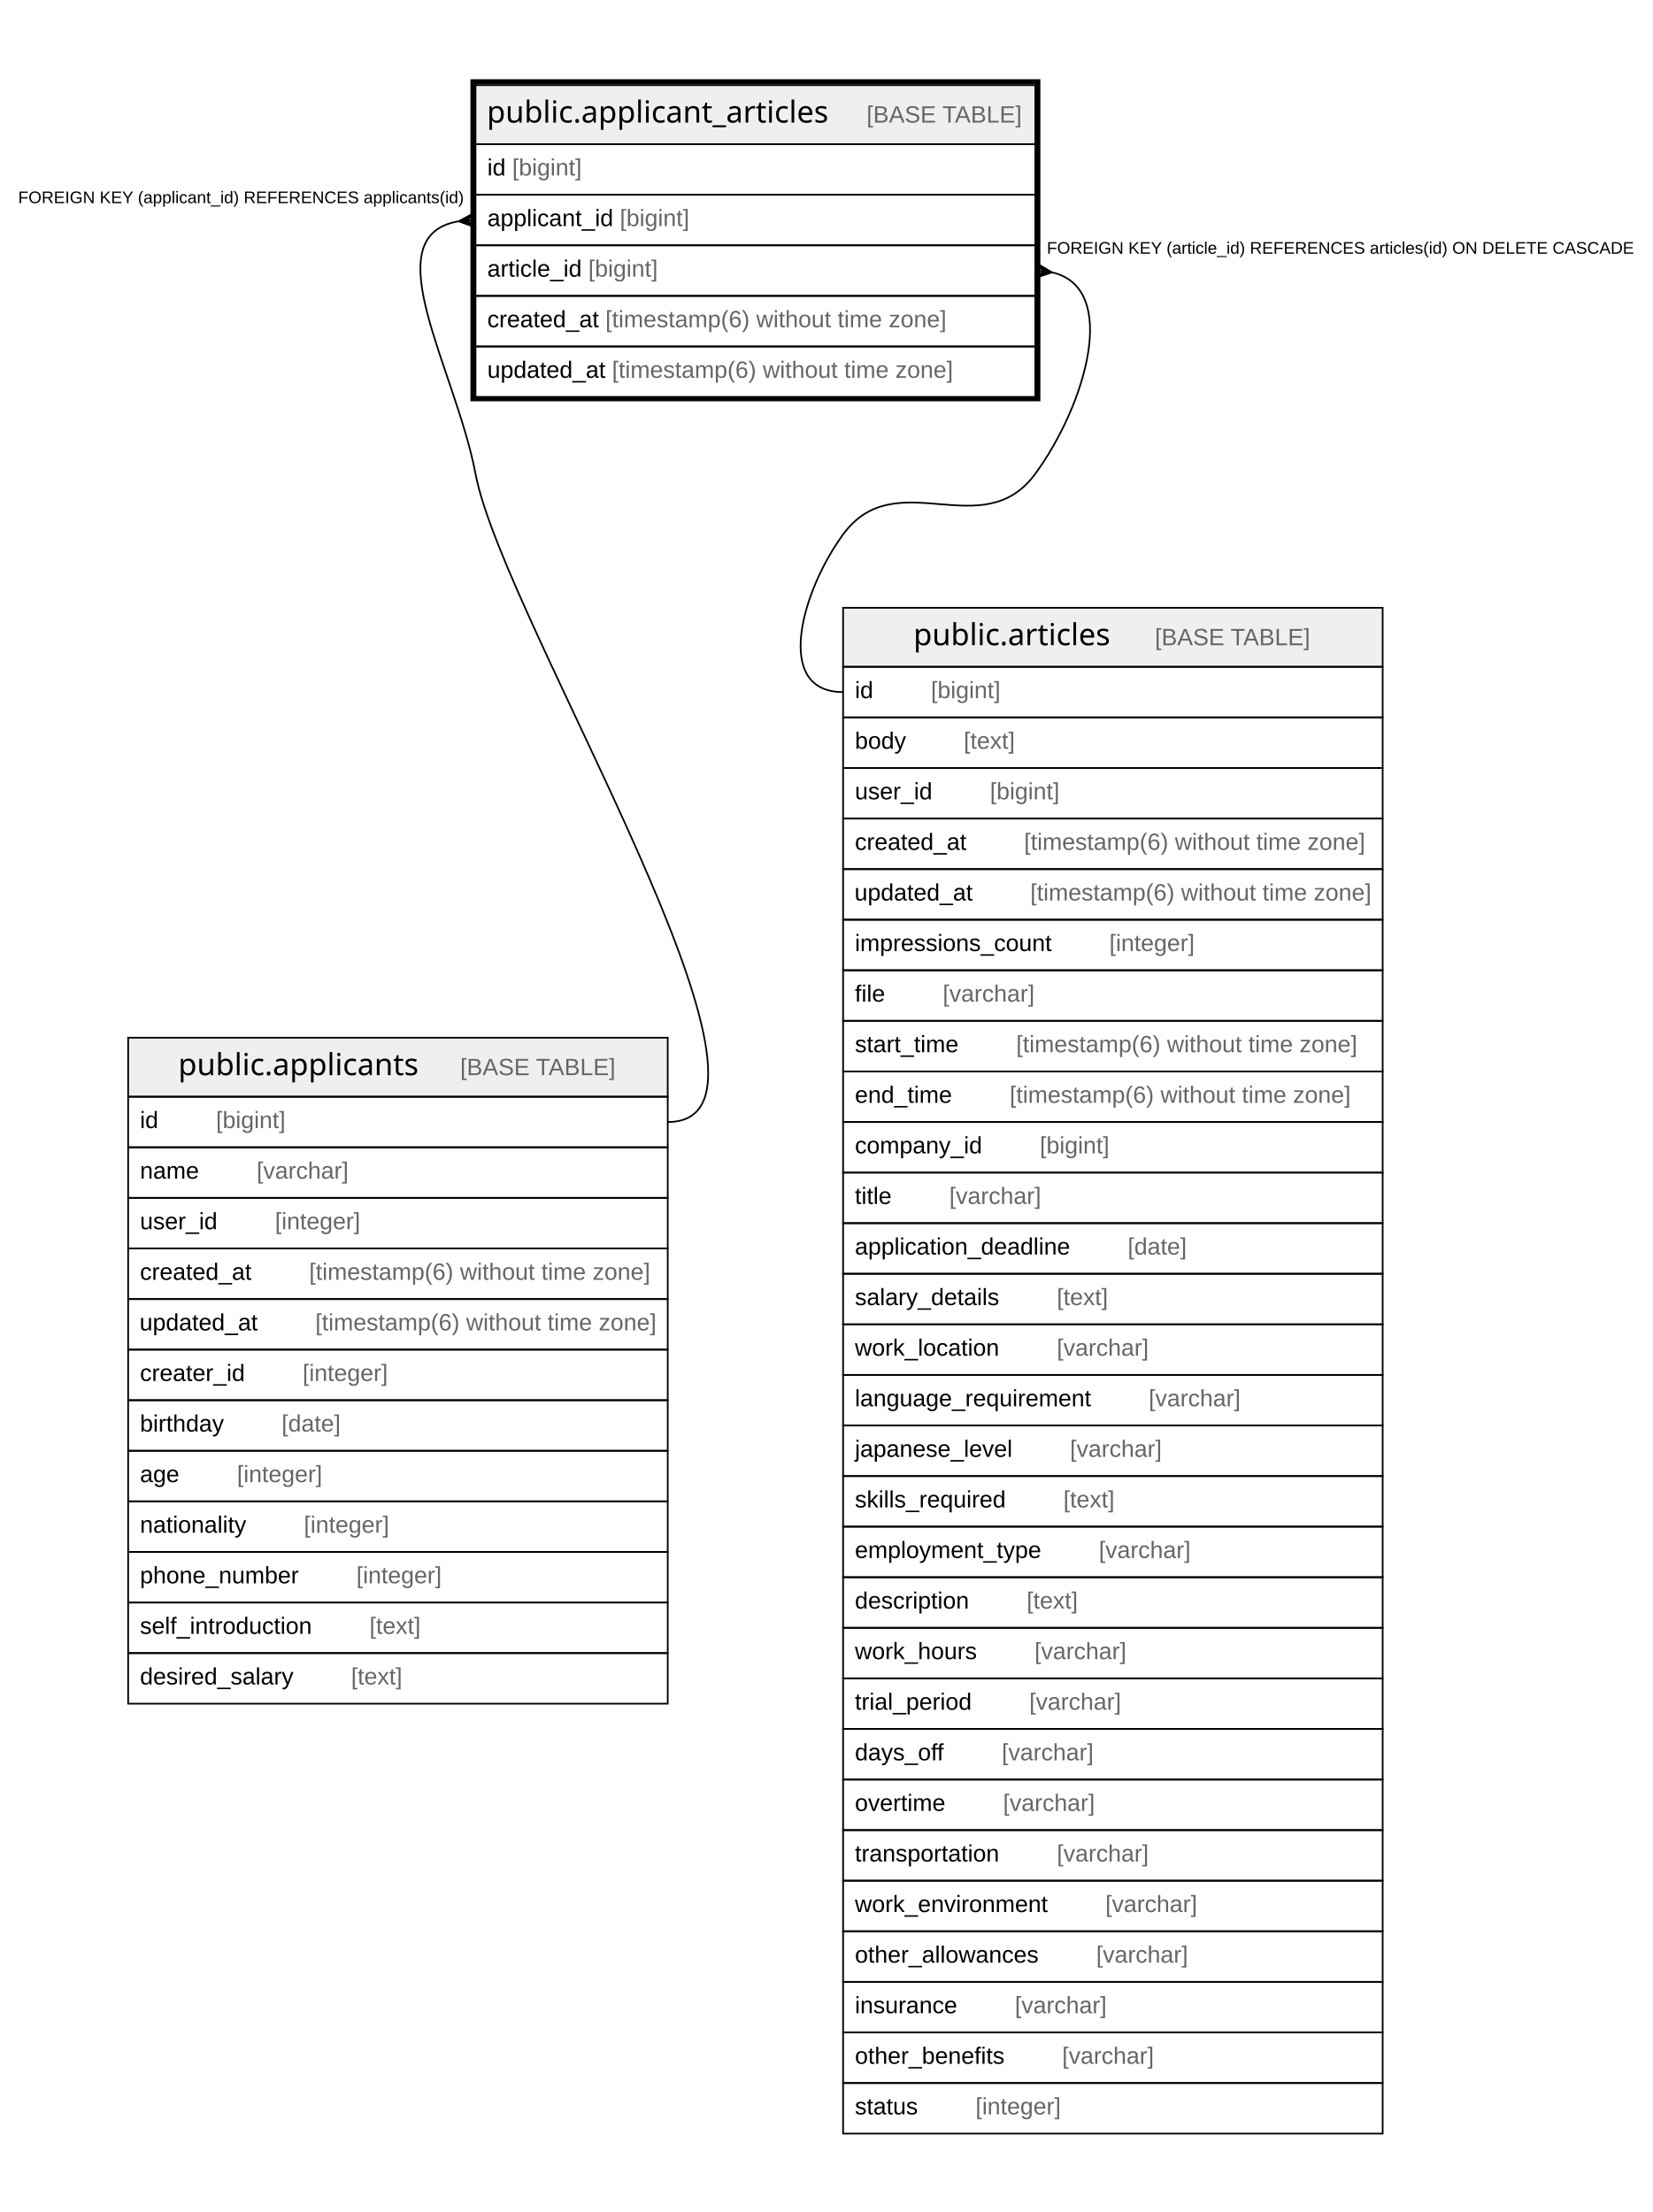
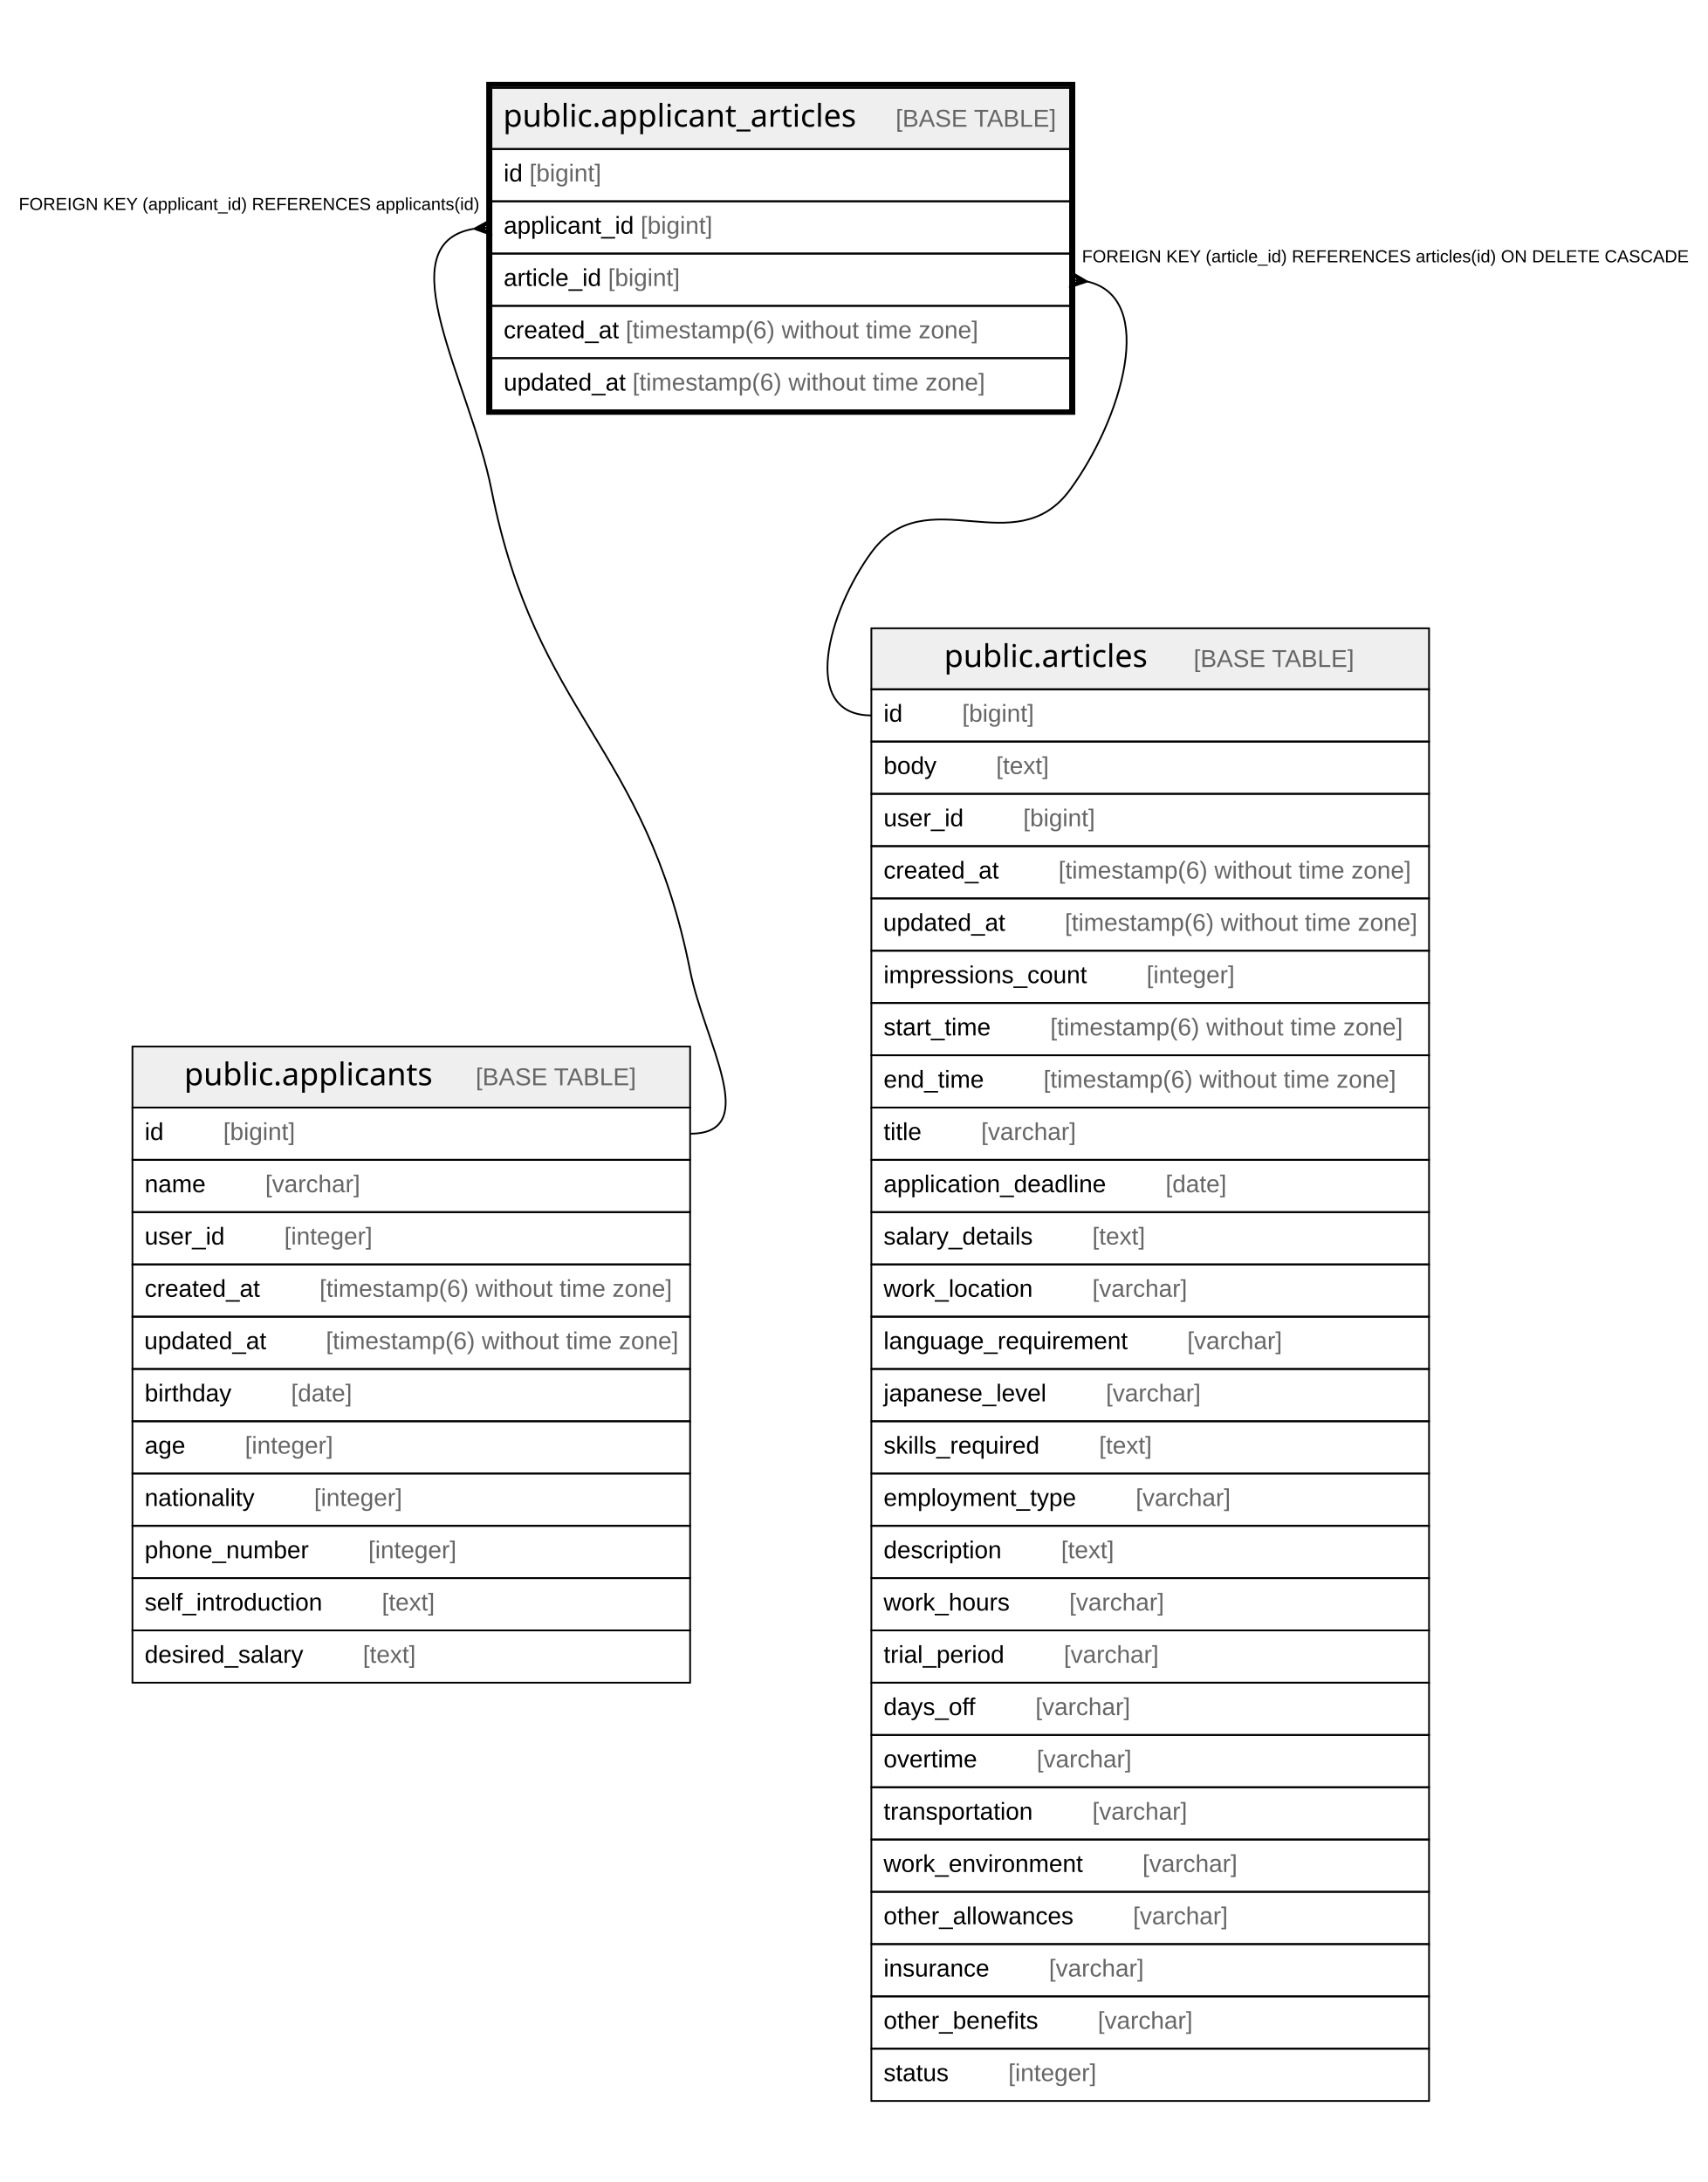
- <svg xmlns="http://www.w3.org/2000/svg" width="980pt" height="1312pt" viewBox="0.00 0.00 980.00 1312.00">
-   <g id="graph0" class="graph" transform="scale(1 1) rotate(0) translate(4 1308)">
-     <polygon fill="#ffffff" stroke="transparent" points="-4,4 -4,-1308 976,-1308 976,4 -4,4" />
+ <svg xmlns="http://www.w3.org/2000/svg" width="980pt" height="1252pt" viewBox="0.00 0.00 980.00 1252.00">
+   <g id="graph0" class="graph" transform="scale(1 1) rotate(0) translate(4 1248)">
+     <polygon fill="#ffffff" stroke="transparent" points="-4,4 -4,-1248 976,-1248 976,4 -4,4" />
    <g id="node1" class="node">
-       <polygon fill="#efefef" stroke="transparent" points="278,-1222.5 278,-1257.5 610,-1257.5 610,-1222.5 278,-1222.5" />
-       <polygon fill="none" stroke="#000000" points="278,-1222.5 278,-1257.5 610,-1257.5 610,-1222.5 278,-1222.5" />
-       <text text-anchor="start" x="284.7" y="-1235.3" font-family="Arial Bold" font-size="18.00" fill="#000000">public.applicant_articles</text>
-       <text text-anchor="start" x="475.732" y="-1235.3" font-family="Arial" font-size="14.00" fill="#000000">    </text>
-       <text text-anchor="start" x="509.937" y="-1235.3" font-family="Arial" font-size="14.00" fill="#666666">[BASE TABLE]</text>
-       <polygon fill="none" stroke="#000000" points="278,-1192.5 278,-1222.5 610,-1222.5 610,-1192.5 278,-1192.5" />
-       <text text-anchor="start" x="285" y="-1203.9" font-family="Arial" font-size="14.00" fill="#000000">id </text>
-       <text text-anchor="start" x="299.78" y="-1203.9" font-family="Arial" font-size="14.00" fill="#666666">[bigint]</text>
-       <polygon fill="none" stroke="#000000" points="278,-1162.5 278,-1192.5 610,-1192.5 610,-1162.5 278,-1162.5" />
-       <text text-anchor="start" x="285" y="-1173.9" font-family="Arial" font-size="14.00" fill="#000000">applicant_id </text>
-       <text text-anchor="start" x="363.579" y="-1173.9" font-family="Arial" font-size="14.00" fill="#666666">[bigint]</text>
+       <polygon fill="#efefef" stroke="transparent" points="278,-1162.5 278,-1197.5 610,-1197.5 610,-1162.5 278,-1162.5" />
+       <polygon fill="none" stroke="#000000" points="278,-1162.5 278,-1197.5 610,-1197.5 610,-1162.5 278,-1162.5" />
+       <text text-anchor="start" x="284.7" y="-1175.3" font-family="Arial Bold" font-size="18.00" fill="#000000">public.applicant_articles</text>
+       <text text-anchor="start" x="475.732" y="-1175.3" font-family="Arial" font-size="14.00" fill="#000000">    </text>
+       <text text-anchor="start" x="509.937" y="-1175.3" font-family="Arial" font-size="14.00" fill="#666666">[BASE TABLE]</text>
      <polygon fill="none" stroke="#000000" points="278,-1132.5 278,-1162.5 610,-1162.5 610,-1132.5 278,-1132.5" />
-       <text text-anchor="start" x="285" y="-1143.9" font-family="Arial" font-size="14.00" fill="#000000">article_id </text>
-       <text text-anchor="start" x="344.892" y="-1143.9" font-family="Arial" font-size="14.00" fill="#666666">[bigint]</text>
+       <text text-anchor="start" x="285" y="-1143.9" font-family="Arial" font-size="14.00" fill="#000000">id </text>
+       <text text-anchor="start" x="299.78" y="-1143.9" font-family="Arial" font-size="14.00" fill="#666666">[bigint]</text>
      <polygon fill="none" stroke="#000000" points="278,-1102.5 278,-1132.5 610,-1132.5 610,-1102.5 278,-1102.5" />
-       <text text-anchor="start" x="285" y="-1113.9" font-family="Arial" font-size="14.00" fill="#000000">created_at </text>
-       <text text-anchor="start" x="355.028" y="-1113.9" font-family="Arial" font-size="14.00" fill="#666666">[timestamp(6) without time zone]</text>
+       <text text-anchor="start" x="285" y="-1113.9" font-family="Arial" font-size="14.00" fill="#000000">applicant_id </text>
+       <text text-anchor="start" x="363.579" y="-1113.9" font-family="Arial" font-size="14.00" fill="#666666">[bigint]</text>
      <polygon fill="none" stroke="#000000" points="278,-1072.5 278,-1102.5 610,-1102.5 610,-1072.5 278,-1072.5" />
-       <text text-anchor="start" x="285" y="-1083.9" font-family="Arial" font-size="14.00" fill="#000000">updated_at </text>
-       <text text-anchor="start" x="358.933" y="-1083.9" font-family="Arial" font-size="14.00" fill="#666666">[timestamp(6) without time zone]</text>
-       <polygon fill="none" stroke="#000000" stroke-width="3" points="276.5,-1071.5 276.5,-1259.5 611.5,-1259.5 611.5,-1071.5 276.5,-1071.5" />
+       <text text-anchor="start" x="285" y="-1083.9" font-family="Arial" font-size="14.00" fill="#000000">article_id </text>
+       <text text-anchor="start" x="344.892" y="-1083.9" font-family="Arial" font-size="14.00" fill="#666666">[bigint]</text>
+       <polygon fill="none" stroke="#000000" points="278,-1042.5 278,-1072.5 610,-1072.5 610,-1042.5 278,-1042.5" />
+       <text text-anchor="start" x="285" y="-1053.9" font-family="Arial" font-size="14.00" fill="#000000">created_at </text>
+       <text text-anchor="start" x="355.028" y="-1053.9" font-family="Arial" font-size="14.00" fill="#666666">[timestamp(6) without time zone]</text>
+       <polygon fill="none" stroke="#000000" points="278,-1012.5 278,-1042.5 610,-1042.5 610,-1012.5 278,-1012.5" />
+       <text text-anchor="start" x="285" y="-1023.9" font-family="Arial" font-size="14.00" fill="#000000">updated_at </text>
+       <text text-anchor="start" x="358.933" y="-1023.9" font-family="Arial" font-size="14.00" fill="#666666">[timestamp(6) without time zone]</text>
+       <polygon fill="none" stroke="#000000" stroke-width="3" points="276.5,-1011.5 276.5,-1199.5 611.5,-1199.5 611.5,-1011.5 276.5,-1011.5" />
    </g>
    <g id="node2" class="node">
-       <polygon fill="#efefef" stroke="transparent" points="72,-657.5 72,-692.5 392,-692.5 392,-657.5 72,-657.5" />
-       <polygon fill="none" stroke="#000000" points="72,-657.5 72,-692.5 392,-692.5 392,-657.5 72,-657.5" />
-       <text text-anchor="start" x="101.701" y="-670.3" font-family="Arial Bold" font-size="18.00" fill="#000000">public.applicants</text>
-       <text text-anchor="start" x="234.731" y="-670.3" font-family="Arial" font-size="14.00" fill="#000000">    </text>
-       <text text-anchor="start" x="268.936" y="-670.3" font-family="Arial" font-size="14.00" fill="#666666">[BASE TABLE]</text>
-       <polygon fill="none" stroke="#000000" points="72,-627.5 72,-657.5 392,-657.5 392,-627.5 72,-627.5" />
-       <text text-anchor="start" x="79" y="-638.9" font-family="Arial" font-size="14.00" fill="#000000">id    </text>
-       <text text-anchor="start" x="124.094" y="-638.9" font-family="Arial" font-size="14.00" fill="#666666">[bigint]</text>
-       <polygon fill="none" stroke="#000000" points="72,-597.5 72,-627.5 392,-627.5 392,-597.5 72,-597.5" />
-       <text text-anchor="start" x="79" y="-608.9" font-family="Arial" font-size="14.00" fill="#000000">name    </text>
-       <text text-anchor="start" x="148.213" y="-608.9" font-family="Arial" font-size="14.00" fill="#666666">[varchar]</text>
-       <polygon fill="none" stroke="#000000" points="72,-567.5 72,-597.5 392,-597.5 392,-567.5 72,-567.5" />
-       <text text-anchor="start" x="79" y="-578.9" font-family="Arial" font-size="14.00" fill="#000000">user_id    </text>
-       <text text-anchor="start" x="159.102" y="-578.9" font-family="Arial" font-size="14.00" fill="#666666">[integer]</text>
-       <polygon fill="none" stroke="#000000" points="72,-537.5 72,-567.5 392,-567.5 392,-537.5 72,-537.5" />
-       <text text-anchor="start" x="79" y="-548.9" font-family="Arial" font-size="14.00" fill="#000000">created_at    </text>
-       <text text-anchor="start" x="179.342" y="-548.9" font-family="Arial" font-size="14.00" fill="#666666">[timestamp(6) without time zone]</text>
-       <polygon fill="none" stroke="#000000" points="72,-507.5 72,-537.5 392,-537.5 392,-507.5 72,-507.5" />
-       <text text-anchor="start" x="78.755" y="-518.9" font-family="Arial" font-size="14.00" fill="#000000">updated_at    </text>
-       <text text-anchor="start" x="183.001" y="-518.9" font-family="Arial" font-size="14.00" fill="#666666">[timestamp(6) without time zone]</text>
-       <polygon fill="none" stroke="#000000" points="72,-477.5 72,-507.5 392,-507.5 392,-477.5 72,-477.5" />
-       <text text-anchor="start" x="79" y="-488.9" font-family="Arial" font-size="14.00" fill="#000000">creater_id    </text>
-       <text text-anchor="start" x="175.436" y="-488.9" font-family="Arial" font-size="14.00" fill="#666666">[integer]</text>
-       <polygon fill="none" stroke="#000000" points="72,-447.5 72,-477.5 392,-477.5 392,-447.5 72,-447.5" />
-       <text text-anchor="start" x="79" y="-458.9" font-family="Arial" font-size="14.00" fill="#000000">birthday    </text>
-       <text text-anchor="start" x="162.993" y="-458.9" font-family="Arial" font-size="14.00" fill="#666666">[date]</text>
-       <polygon fill="none" stroke="#000000" points="72,-417.5 72,-447.5 392,-447.5 392,-417.5 72,-417.5" />
-       <text text-anchor="start" x="79" y="-428.9" font-family="Arial" font-size="14.00" fill="#000000">age    </text>
-       <text text-anchor="start" x="136.553" y="-428.9" font-family="Arial" font-size="14.00" fill="#666666">[integer]</text>
-       <polygon fill="none" stroke="#000000" points="72,-387.5 72,-417.5 392,-417.5 392,-387.5 72,-387.5" />
-       <text text-anchor="start" x="79" y="-398.9" font-family="Arial" font-size="14.00" fill="#000000">nationality    </text>
-       <text text-anchor="start" x="176.219" y="-398.9" font-family="Arial" font-size="14.00" fill="#666666">[integer]</text>
-       <polygon fill="none" stroke="#000000" points="72,-357.5 72,-387.5 392,-387.5 392,-357.5 72,-357.5" />
-       <text text-anchor="start" x="79" y="-368.9" font-family="Arial" font-size="14.00" fill="#000000">phone_number    </text>
-       <text text-anchor="start" x="207.352" y="-368.9" font-family="Arial" font-size="14.00" fill="#666666">[integer]</text>
-       <polygon fill="none" stroke="#000000" points="72,-327.5 72,-357.5 392,-357.5 392,-327.5 72,-327.5" />
-       <text text-anchor="start" x="79" y="-338.9" font-family="Arial" font-size="14.00" fill="#000000">self_introduction    </text>
-       <text text-anchor="start" x="215.118" y="-338.9" font-family="Arial" font-size="14.00" fill="#666666">[text]</text>
-       <polygon fill="none" stroke="#000000" points="72,-297.5 72,-327.5 392,-327.5 392,-297.5 72,-297.5" />
-       <text text-anchor="start" x="79" y="-308.9" font-family="Arial" font-size="14.00" fill="#000000">desired_salary    </text>
-       <text text-anchor="start" x="204.217" y="-308.9" font-family="Arial" font-size="14.00" fill="#666666">[text]</text>
+       <polygon fill="#efefef" stroke="transparent" points="72,-612.5 72,-647.5 392,-647.5 392,-612.5 72,-612.5" />
+       <polygon fill="none" stroke="#000000" points="72,-612.5 72,-647.5 392,-647.5 392,-612.5 72,-612.5" />
+       <text text-anchor="start" x="101.701" y="-625.3" font-family="Arial Bold" font-size="18.00" fill="#000000">public.applicants</text>
+       <text text-anchor="start" x="234.731" y="-625.3" font-family="Arial" font-size="14.00" fill="#000000">    </text>
+       <text text-anchor="start" x="268.936" y="-625.3" font-family="Arial" font-size="14.00" fill="#666666">[BASE TABLE]</text>
+       <polygon fill="none" stroke="#000000" points="72,-582.5 72,-612.5 392,-612.5 392,-582.5 72,-582.5" />
+       <text text-anchor="start" x="79" y="-593.9" font-family="Arial" font-size="14.00" fill="#000000">id    </text>
+       <text text-anchor="start" x="124.094" y="-593.9" font-family="Arial" font-size="14.00" fill="#666666">[bigint]</text>
+       <polygon fill="none" stroke="#000000" points="72,-552.5 72,-582.5 392,-582.5 392,-552.5 72,-552.5" />
+       <text text-anchor="start" x="79" y="-563.9" font-family="Arial" font-size="14.00" fill="#000000">name    </text>
+       <text text-anchor="start" x="148.213" y="-563.9" font-family="Arial" font-size="14.00" fill="#666666">[varchar]</text>
+       <polygon fill="none" stroke="#000000" points="72,-522.5 72,-552.5 392,-552.5 392,-522.5 72,-522.5" />
+       <text text-anchor="start" x="79" y="-533.9" font-family="Arial" font-size="14.00" fill="#000000">user_id    </text>
+       <text text-anchor="start" x="159.102" y="-533.9" font-family="Arial" font-size="14.00" fill="#666666">[integer]</text>
+       <polygon fill="none" stroke="#000000" points="72,-492.5 72,-522.5 392,-522.5 392,-492.5 72,-492.5" />
+       <text text-anchor="start" x="79" y="-503.9" font-family="Arial" font-size="14.00" fill="#000000">created_at    </text>
+       <text text-anchor="start" x="179.342" y="-503.9" font-family="Arial" font-size="14.00" fill="#666666">[timestamp(6) without time zone]</text>
+       <polygon fill="none" stroke="#000000" points="72,-462.5 72,-492.5 392,-492.5 392,-462.5 72,-462.5" />
+       <text text-anchor="start" x="78.755" y="-473.9" font-family="Arial" font-size="14.00" fill="#000000">updated_at    </text>
+       <text text-anchor="start" x="183.001" y="-473.9" font-family="Arial" font-size="14.00" fill="#666666">[timestamp(6) without time zone]</text>
+       <polygon fill="none" stroke="#000000" points="72,-432.5 72,-462.5 392,-462.5 392,-432.5 72,-432.5" />
+       <text text-anchor="start" x="79" y="-443.9" font-family="Arial" font-size="14.00" fill="#000000">birthday    </text>
+       <text text-anchor="start" x="162.993" y="-443.9" font-family="Arial" font-size="14.00" fill="#666666">[date]</text>
+       <polygon fill="none" stroke="#000000" points="72,-402.5 72,-432.5 392,-432.5 392,-402.5 72,-402.5" />
+       <text text-anchor="start" x="79" y="-413.9" font-family="Arial" font-size="14.00" fill="#000000">age    </text>
+       <text text-anchor="start" x="136.553" y="-413.9" font-family="Arial" font-size="14.00" fill="#666666">[integer]</text>
+       <polygon fill="none" stroke="#000000" points="72,-372.5 72,-402.5 392,-402.5 392,-372.5 72,-372.5" />
+       <text text-anchor="start" x="79" y="-383.9" font-family="Arial" font-size="14.00" fill="#000000">nationality    </text>
+       <text text-anchor="start" x="176.219" y="-383.9" font-family="Arial" font-size="14.00" fill="#666666">[integer]</text>
+       <polygon fill="none" stroke="#000000" points="72,-342.5 72,-372.5 392,-372.5 392,-342.5 72,-342.5" />
+       <text text-anchor="start" x="79" y="-353.9" font-family="Arial" font-size="14.00" fill="#000000">phone_number    </text>
+       <text text-anchor="start" x="207.352" y="-353.9" font-family="Arial" font-size="14.00" fill="#666666">[integer]</text>
+       <polygon fill="none" stroke="#000000" points="72,-312.5 72,-342.5 392,-342.5 392,-312.5 72,-312.5" />
+       <text text-anchor="start" x="79" y="-323.9" font-family="Arial" font-size="14.00" fill="#000000">self_introduction    </text>
+       <text text-anchor="start" x="215.118" y="-323.9" font-family="Arial" font-size="14.00" fill="#666666">[text]</text>
+       <polygon fill="none" stroke="#000000" points="72,-282.5 72,-312.5 392,-312.5 392,-282.5 72,-282.5" />
+       <text text-anchor="start" x="79" y="-293.9" font-family="Arial" font-size="14.00" fill="#000000">desired_salary    </text>
+       <text text-anchor="start" x="204.217" y="-293.9" font-family="Arial" font-size="14.00" fill="#666666">[text]</text>
    </g>
    <g id="edge1" class="edge">
-       <path fill="none" stroke="#000000" d="M267.772,-1176.703C217.147,-1167.958 266.288,-1089.004 278,-1027 294.541,-939.428 481.121,-642.5 392,-642.5" />
-       <polygon fill="#000000" stroke="#000000" points="268.03,-1176.723 277.65,-1181.986 273.015,-1177.111 278,-1177.5 278,-1177.5 278,-1177.5 273.015,-1177.111 278.35,-1173.014 268.03,-1176.723 268.03,-1176.723" />
-       <text text-anchor="start" x="6.769" y="-1187.5" font-family="Arial" font-size="10.00" fill="#000000">FOREIGN KEY (applicant_id) REFERENCES applicants(id)</text>
+       <path fill="none" stroke="#000000" d="M267.767,-1116.702C217.083,-1107.945 265.721,-1028.894 278,-967 303.827,-836.819 366.173,-821.181 392,-691 400.087,-650.239 433.556,-597.5 392,-597.5" />
+       <polygon fill="#000000" stroke="#000000" points="268.03,-1116.722 277.65,-1121.986 273.015,-1117.111 278,-1117.5 278,-1117.5 278,-1117.5 273.015,-1117.111 278.35,-1113.014 268.03,-1116.722 268.03,-1116.722" />
+       <text text-anchor="start" x="6.769" y="-1127.5" font-family="Arial" font-size="10.00" fill="#000000">FOREIGN KEY (applicant_id) REFERENCES applicants(id)</text>
    </g>
    <g id="node3" class="node">
-       <polygon fill="#efefef" stroke="transparent" points="496,-912.5 496,-947.5 816,-947.5 816,-912.5 496,-912.5" />
-       <polygon fill="none" stroke="#000000" points="496,-912.5 496,-947.5 816,-947.5 816,-912.5 496,-912.5" />
-       <text text-anchor="start" x="537.714" y="-925.3" font-family="Arial Bold" font-size="18.00" fill="#000000">public.articles</text>
-       <text text-anchor="start" x="646.718" y="-925.3" font-family="Arial" font-size="14.00" fill="#000000">    </text>
-       <text text-anchor="start" x="680.923" y="-925.3" font-family="Arial" font-size="14.00" fill="#666666">[BASE TABLE]</text>
-       <polygon fill="none" stroke="#000000" points="496,-882.5 496,-912.5 816,-912.5 816,-882.5 496,-882.5" />
-       <text text-anchor="start" x="503" y="-893.9" font-family="Arial" font-size="14.00" fill="#000000">id    </text>
-       <text text-anchor="start" x="548.094" y="-893.9" font-family="Arial" font-size="14.00" fill="#666666">[bigint]</text>
-       <polygon fill="none" stroke="#000000" points="496,-852.5 496,-882.5 816,-882.5 816,-852.5 496,-852.5" />
-       <text text-anchor="start" x="503" y="-863.9" font-family="Arial" font-size="14.00" fill="#000000">body    </text>
-       <text text-anchor="start" x="567.553" y="-863.9" font-family="Arial" font-size="14.00" fill="#666666">[text]</text>
+       <polygon fill="#efefef" stroke="transparent" points="496,-852.5 496,-887.5 816,-887.5 816,-852.5 496,-852.5" />
+       <polygon fill="none" stroke="#000000" points="496,-852.5 496,-887.5 816,-887.5 816,-852.5 496,-852.5" />
+       <text text-anchor="start" x="537.714" y="-865.3" font-family="Arial Bold" font-size="18.00" fill="#000000">public.articles</text>
+       <text text-anchor="start" x="646.718" y="-865.3" font-family="Arial" font-size="14.00" fill="#000000">    </text>
+       <text text-anchor="start" x="680.923" y="-865.3" font-family="Arial" font-size="14.00" fill="#666666">[BASE TABLE]</text>
      <polygon fill="none" stroke="#000000" points="496,-822.5 496,-852.5 816,-852.5 816,-822.5 496,-822.5" />
-       <text text-anchor="start" x="503" y="-833.9" font-family="Arial" font-size="14.00" fill="#000000">user_id    </text>
-       <text text-anchor="start" x="583.102" y="-833.9" font-family="Arial" font-size="14.00" fill="#666666">[bigint]</text>
+       <text text-anchor="start" x="503" y="-833.9" font-family="Arial" font-size="14.00" fill="#000000">id    </text>
+       <text text-anchor="start" x="548.094" y="-833.9" font-family="Arial" font-size="14.00" fill="#666666">[bigint]</text>
      <polygon fill="none" stroke="#000000" points="496,-792.5 496,-822.5 816,-822.5 816,-792.5 496,-792.5" />
-       <text text-anchor="start" x="503" y="-803.9" font-family="Arial" font-size="14.00" fill="#000000">created_at    </text>
-       <text text-anchor="start" x="603.342" y="-803.9" font-family="Arial" font-size="14.00" fill="#666666">[timestamp(6) without time zone]</text>
+       <text text-anchor="start" x="503" y="-803.9" font-family="Arial" font-size="14.00" fill="#000000">body    </text>
+       <text text-anchor="start" x="567.553" y="-803.9" font-family="Arial" font-size="14.00" fill="#666666">[text]</text>
      <polygon fill="none" stroke="#000000" points="496,-762.5 496,-792.5 816,-792.5 816,-762.5 496,-762.5" />
-       <text text-anchor="start" x="502.755" y="-773.9" font-family="Arial" font-size="14.00" fill="#000000">updated_at    </text>
-       <text text-anchor="start" x="607.001" y="-773.9" font-family="Arial" font-size="14.00" fill="#666666">[timestamp(6) without time zone]</text>
+       <text text-anchor="start" x="503" y="-773.9" font-family="Arial" font-size="14.00" fill="#000000">user_id    </text>
+       <text text-anchor="start" x="583.102" y="-773.9" font-family="Arial" font-size="14.00" fill="#666666">[bigint]</text>
      <polygon fill="none" stroke="#000000" points="496,-732.5 496,-762.5 816,-762.5 816,-732.5 496,-732.5" />
-       <text text-anchor="start" x="503" y="-743.9" font-family="Arial" font-size="14.00" fill="#000000">impressions_count    </text>
-       <text text-anchor="start" x="653.891" y="-743.9" font-family="Arial" font-size="14.00" fill="#666666">[integer]</text>
+       <text text-anchor="start" x="503" y="-743.9" font-family="Arial" font-size="14.00" fill="#000000">created_at    </text>
+       <text text-anchor="start" x="603.342" y="-743.9" font-family="Arial" font-size="14.00" fill="#666666">[timestamp(6) without time zone]</text>
      <polygon fill="none" stroke="#000000" points="496,-702.5 496,-732.5 816,-732.5 816,-702.5 496,-702.5" />
-       <text text-anchor="start" x="503" y="-713.9" font-family="Arial" font-size="14.00" fill="#000000">file    </text>
-       <text text-anchor="start" x="555.091" y="-713.9" font-family="Arial" font-size="14.00" fill="#666666">[varchar]</text>
+       <text text-anchor="start" x="502.755" y="-713.9" font-family="Arial" font-size="14.00" fill="#000000">updated_at    </text>
+       <text text-anchor="start" x="607.001" y="-713.9" font-family="Arial" font-size="14.00" fill="#666666">[timestamp(6) without time zone]</text>
      <polygon fill="none" stroke="#000000" points="496,-672.5 496,-702.5 816,-702.5 816,-672.5 496,-672.5" />
-       <text text-anchor="start" x="503" y="-683.9" font-family="Arial" font-size="14.00" fill="#000000">start_time    </text>
-       <text text-anchor="start" x="598.652" y="-683.9" font-family="Arial" font-size="14.00" fill="#666666">[timestamp(6) without time zone]</text>
+       <text text-anchor="start" x="503" y="-683.9" font-family="Arial" font-size="14.00" fill="#000000">impressions_count    </text>
+       <text text-anchor="start" x="653.891" y="-683.9" font-family="Arial" font-size="14.00" fill="#666666">[integer]</text>
      <polygon fill="none" stroke="#000000" points="496,-642.5 496,-672.5 816,-672.5 816,-642.5 496,-642.5" />
-       <text text-anchor="start" x="503" y="-653.9" font-family="Arial" font-size="14.00" fill="#000000">end_time    </text>
-       <text text-anchor="start" x="594.776" y="-653.9" font-family="Arial" font-size="14.00" fill="#666666">[timestamp(6) without time zone]</text>
+       <text text-anchor="start" x="503" y="-653.9" font-family="Arial" font-size="14.00" fill="#000000">start_time    </text>
+       <text text-anchor="start" x="598.652" y="-653.9" font-family="Arial" font-size="14.00" fill="#666666">[timestamp(6) without time zone]</text>
      <polygon fill="none" stroke="#000000" points="496,-612.5 496,-642.5 816,-642.5 816,-612.5 496,-612.5" />
-       <text text-anchor="start" x="503" y="-623.9" font-family="Arial" font-size="14.00" fill="#000000">company_id    </text>
-       <text text-anchor="start" x="612.668" y="-623.9" font-family="Arial" font-size="14.00" fill="#666666">[bigint]</text>
+       <text text-anchor="start" x="503" y="-623.9" font-family="Arial" font-size="14.00" fill="#000000">end_time    </text>
+       <text text-anchor="start" x="594.776" y="-623.9" font-family="Arial" font-size="14.00" fill="#666666">[timestamp(6) without time zone]</text>
      <polygon fill="none" stroke="#000000" points="496,-582.5 496,-612.5 816,-612.5 816,-582.5 496,-582.5" />
      <text text-anchor="start" x="503" y="-593.9" font-family="Arial" font-size="14.00" fill="#000000">title    </text>
      <text text-anchor="start" x="558.982" y="-593.9" font-family="Arial" font-size="14.00" fill="#666666">[varchar]</text>
      <polygon fill="none" stroke="#000000" points="496,-552.5 496,-582.5 816,-582.5 816,-552.5 496,-552.5" />
      <text text-anchor="start" x="503" y="-563.9" font-family="Arial" font-size="14.00" fill="#000000">application_deadline    </text>
      <text text-anchor="start" x="664.802" y="-563.9" font-family="Arial" font-size="14.00" fill="#666666">[date]</text>
      <polygon fill="none" stroke="#000000" points="496,-522.5 496,-552.5 816,-552.5 816,-522.5 496,-522.5" />
      <text text-anchor="start" x="503" y="-533.9" font-family="Arial" font-size="14.00" fill="#000000">salary_details    </text>
      <text text-anchor="start" x="622.771" y="-533.9" font-family="Arial" font-size="14.00" fill="#666666">[text]</text>
      <polygon fill="none" stroke="#000000" points="496,-492.5 496,-522.5 816,-522.5 816,-492.5 496,-492.5" />
      <text text-anchor="start" x="503" y="-503.9" font-family="Arial" font-size="14.00" fill="#000000">work_location    </text>
      <text text-anchor="start" x="622.771" y="-503.9" font-family="Arial" font-size="14.00" fill="#666666">[varchar]</text>
      <polygon fill="none" stroke="#000000" points="496,-462.5 496,-492.5 816,-492.5 816,-462.5 496,-462.5" />
      <text text-anchor="start" x="503" y="-473.9" font-family="Arial" font-size="14.00" fill="#000000">language_requirement    </text>
      <text text-anchor="start" x="677.247" y="-473.9" font-family="Arial" font-size="14.00" fill="#666666">[varchar]</text>
      <polygon fill="none" stroke="#000000" points="496,-432.5 496,-462.5 816,-462.5 816,-432.5 496,-432.5" />
      <text text-anchor="start" x="503" y="-443.9" font-family="Arial" font-size="14.00" fill="#000000">japanese_level    </text>
      <text text-anchor="start" x="630.568" y="-443.9" font-family="Arial" font-size="14.00" fill="#666666">[varchar]</text>
      <polygon fill="none" stroke="#000000" points="496,-402.5 496,-432.5 816,-432.5 816,-402.5 496,-402.5" />
      <text text-anchor="start" x="503" y="-413.9" font-family="Arial" font-size="14.00" fill="#000000">skills_required    </text>
      <text text-anchor="start" x="626.648" y="-413.9" font-family="Arial" font-size="14.00" fill="#666666">[text]</text>
      <polygon fill="none" stroke="#000000" points="496,-372.5 496,-402.5 816,-402.5 816,-372.5 496,-372.5" />
      <text text-anchor="start" x="503" y="-383.9" font-family="Arial" font-size="14.00" fill="#000000">employment_type    </text>
      <text text-anchor="start" x="647.675" y="-383.9" font-family="Arial" font-size="14.00" fill="#666666">[varchar]</text>
      <polygon fill="none" stroke="#000000" points="496,-342.5 496,-372.5 816,-372.5 816,-342.5 496,-342.5" />
      <text text-anchor="start" x="503" y="-353.9" font-family="Arial" font-size="14.00" fill="#000000">description    </text>
      <text text-anchor="start" x="604.882" y="-353.9" font-family="Arial" font-size="14.00" fill="#666666">[text]</text>
      <polygon fill="none" stroke="#000000" points="496,-312.5 496,-342.5 816,-342.5 816,-312.5 496,-312.5" />
      <text text-anchor="start" x="503" y="-323.9" font-family="Arial" font-size="14.00" fill="#000000">work_hours    </text>
      <text text-anchor="start" x="609.546" y="-323.9" font-family="Arial" font-size="14.00" fill="#666666">[varchar]</text>
      <polygon fill="none" stroke="#000000" points="496,-282.5 496,-312.5 816,-312.5 816,-282.5 496,-282.5" />
      <text text-anchor="start" x="503" y="-293.9" font-family="Arial" font-size="14.00" fill="#000000">trial_period    </text>
      <text text-anchor="start" x="606.432" y="-293.9" font-family="Arial" font-size="14.00" fill="#666666">[varchar]</text>
      <polygon fill="none" stroke="#000000" points="496,-252.5 496,-282.5 816,-282.5 816,-252.5 496,-252.5" />
      <text text-anchor="start" x="503" y="-263.9" font-family="Arial" font-size="14.00" fill="#000000">days_off    </text>
      <text text-anchor="start" x="590.116" y="-263.9" font-family="Arial" font-size="14.00" fill="#666666">[varchar]</text>
      <polygon fill="none" stroke="#000000" points="496,-222.5 496,-252.5 816,-252.5 816,-222.5 496,-222.5" />
      <text text-anchor="start" x="503" y="-233.9" font-family="Arial" font-size="14.00" fill="#000000">overtime    </text>
      <text text-anchor="start" x="590.871" y="-233.9" font-family="Arial" font-size="14.00" fill="#666666">[varchar]</text>
      <polygon fill="none" stroke="#000000" points="496,-192.5 496,-222.5 816,-222.5 816,-192.5 496,-192.5" />
      <text text-anchor="start" x="503" y="-203.9" font-family="Arial" font-size="14.00" fill="#000000">transportation    </text>
      <text text-anchor="start" x="622.783" y="-203.9" font-family="Arial" font-size="14.00" fill="#666666">[varchar]</text>
      <polygon fill="none" stroke="#000000" points="496,-162.5 496,-192.5 816,-192.5 816,-162.5 496,-162.5" />
      <text text-anchor="start" x="503" y="-173.9" font-family="Arial" font-size="14.00" fill="#000000">work_environment    </text>
      <text text-anchor="start" x="651.551" y="-173.9" font-family="Arial" font-size="14.00" fill="#666666">[varchar]</text>
      <polygon fill="none" stroke="#000000" points="496,-132.5 496,-162.5 816,-162.5 816,-132.5 496,-132.5" />
      <text text-anchor="start" x="503" y="-143.9" font-family="Arial" font-size="14.00" fill="#000000">other_allowances    </text>
      <text text-anchor="start" x="646.119" y="-143.9" font-family="Arial" font-size="14.00" fill="#666666">[varchar]</text>
      <polygon fill="none" stroke="#000000" points="496,-102.5 496,-132.5 816,-132.5 816,-102.5 496,-102.5" />
      <text text-anchor="start" x="503" y="-113.9" font-family="Arial" font-size="14.00" fill="#000000">insurance    </text>
      <text text-anchor="start" x="597.885" y="-113.9" font-family="Arial" font-size="14.00" fill="#666666">[varchar]</text>
      <polygon fill="none" stroke="#000000" points="496,-72.5 496,-102.5 816,-102.5 816,-72.5 496,-72.5" />
      <text text-anchor="start" x="503" y="-83.9" font-family="Arial" font-size="14.00" fill="#000000">other_benefits    </text>
      <text text-anchor="start" x="625.905" y="-83.9" font-family="Arial" font-size="14.00" fill="#666666">[varchar]</text>
      <polygon fill="none" stroke="#000000" points="496,-42.5 496,-72.5 816,-72.5 816,-42.5 496,-42.5" />
      <text text-anchor="start" x="503" y="-53.9" font-family="Arial" font-size="14.00" fill="#000000">status    </text>
      <text text-anchor="start" x="574.551" y="-53.9" font-family="Arial" font-size="14.00" fill="#666666">[integer]</text>
    </g>
    <g id="edge2" class="edge">
-       <path fill="none" stroke="#000000" d="M619.946,-1146.452C660.516,-1137.091 639.494,-1067.244 610,-1027 578.591,-984.144 527.409,-1033.856 496,-991 471.435,-957.482 454.444,-897.5 496,-897.5" />
-       <polygon fill="#000000" stroke="#000000" points="619.945,-1146.452 609.528,-1143.025 614.972,-1146.976 610,-1147.5 610,-1147.5 610,-1147.5 614.972,-1146.976 610.472,-1151.975 619.945,-1146.452 619.945,-1146.452" />
-       <text text-anchor="start" x="616.837" y="-1157.5" font-family="Arial" font-size="10.00" fill="#000000">FOREIGN KEY (article_id) REFERENCES articles(id) ON DELETE CASCADE</text>
+       <path fill="none" stroke="#000000" d="M619.946,-1086.452C660.516,-1077.091 639.494,-1007.244 610,-967 578.591,-924.144 527.409,-973.856 496,-931 471.435,-897.482 454.444,-837.5 496,-837.5" />
+       <polygon fill="#000000" stroke="#000000" points="619.945,-1086.452 609.528,-1083.025 614.972,-1086.976 610,-1087.5 610,-1087.5 610,-1087.5 614.972,-1086.976 610.472,-1091.975 619.945,-1086.452 619.945,-1086.452" />
+       <text text-anchor="start" x="616.837" y="-1097.5" font-family="Arial" font-size="10.00" fill="#000000">FOREIGN KEY (article_id) REFERENCES articles(id) ON DELETE CASCADE</text>
    </g>
  </g>
</svg>
